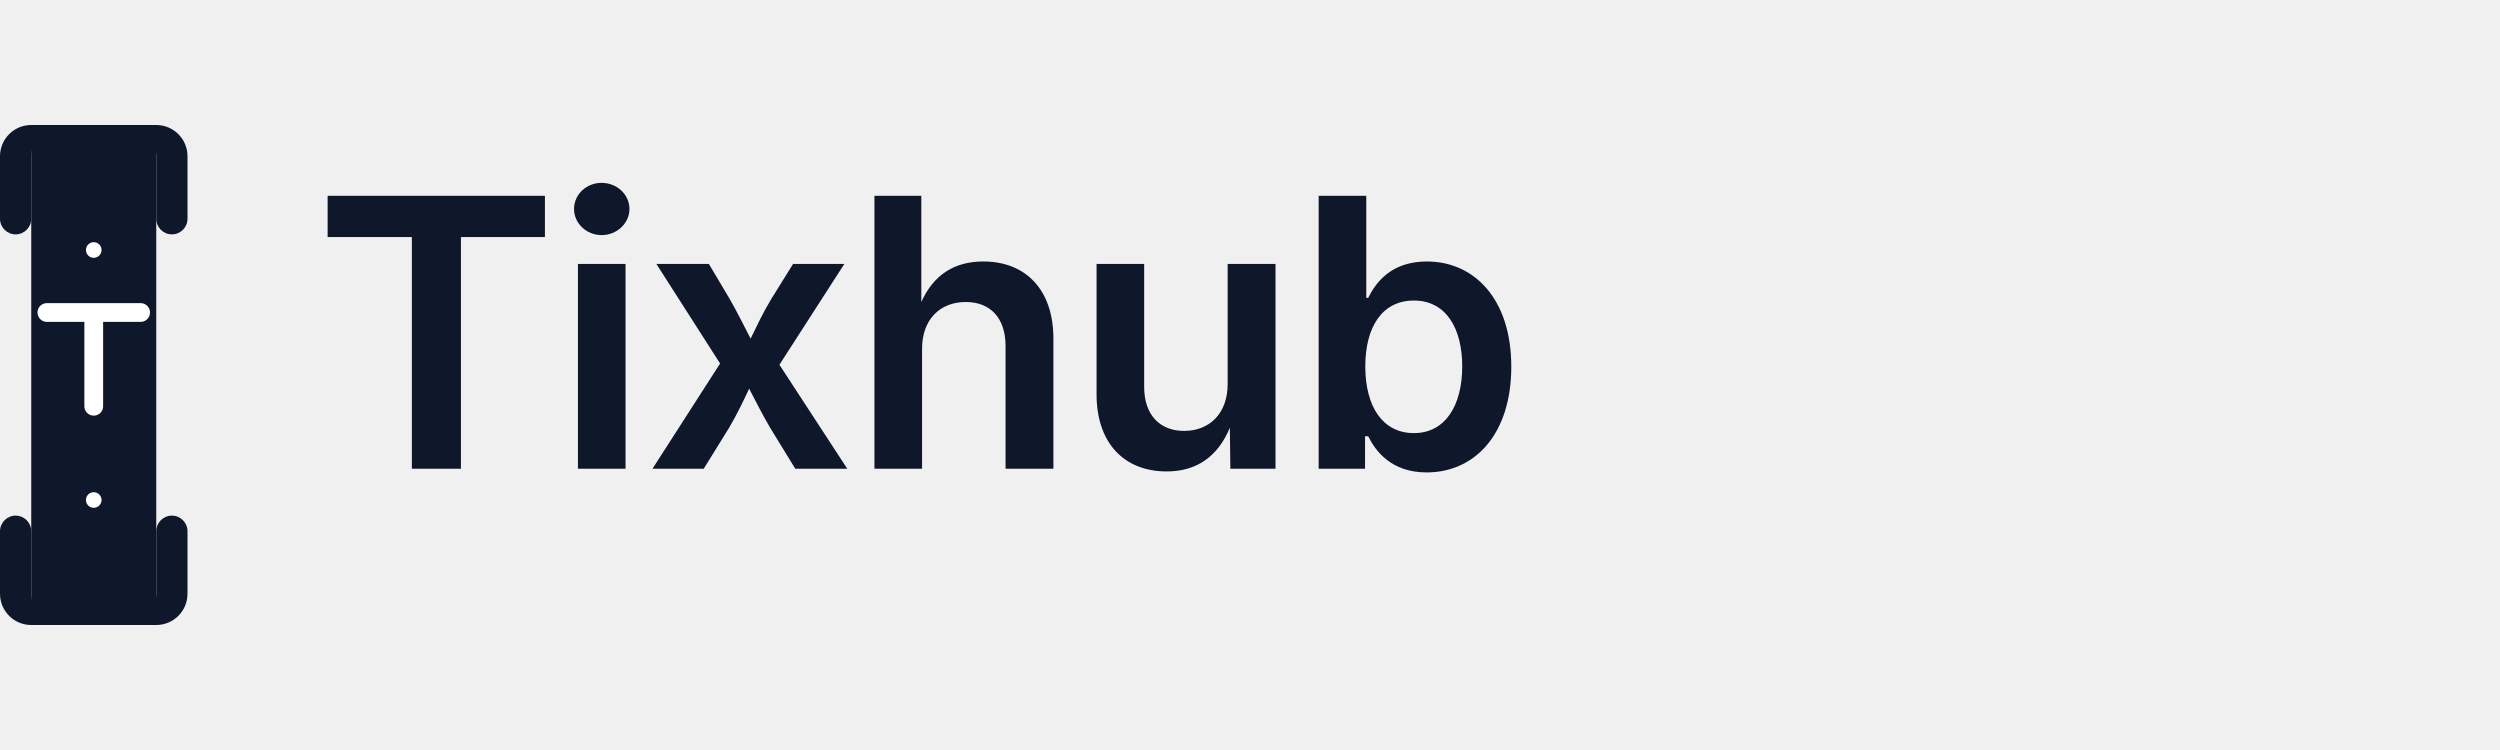
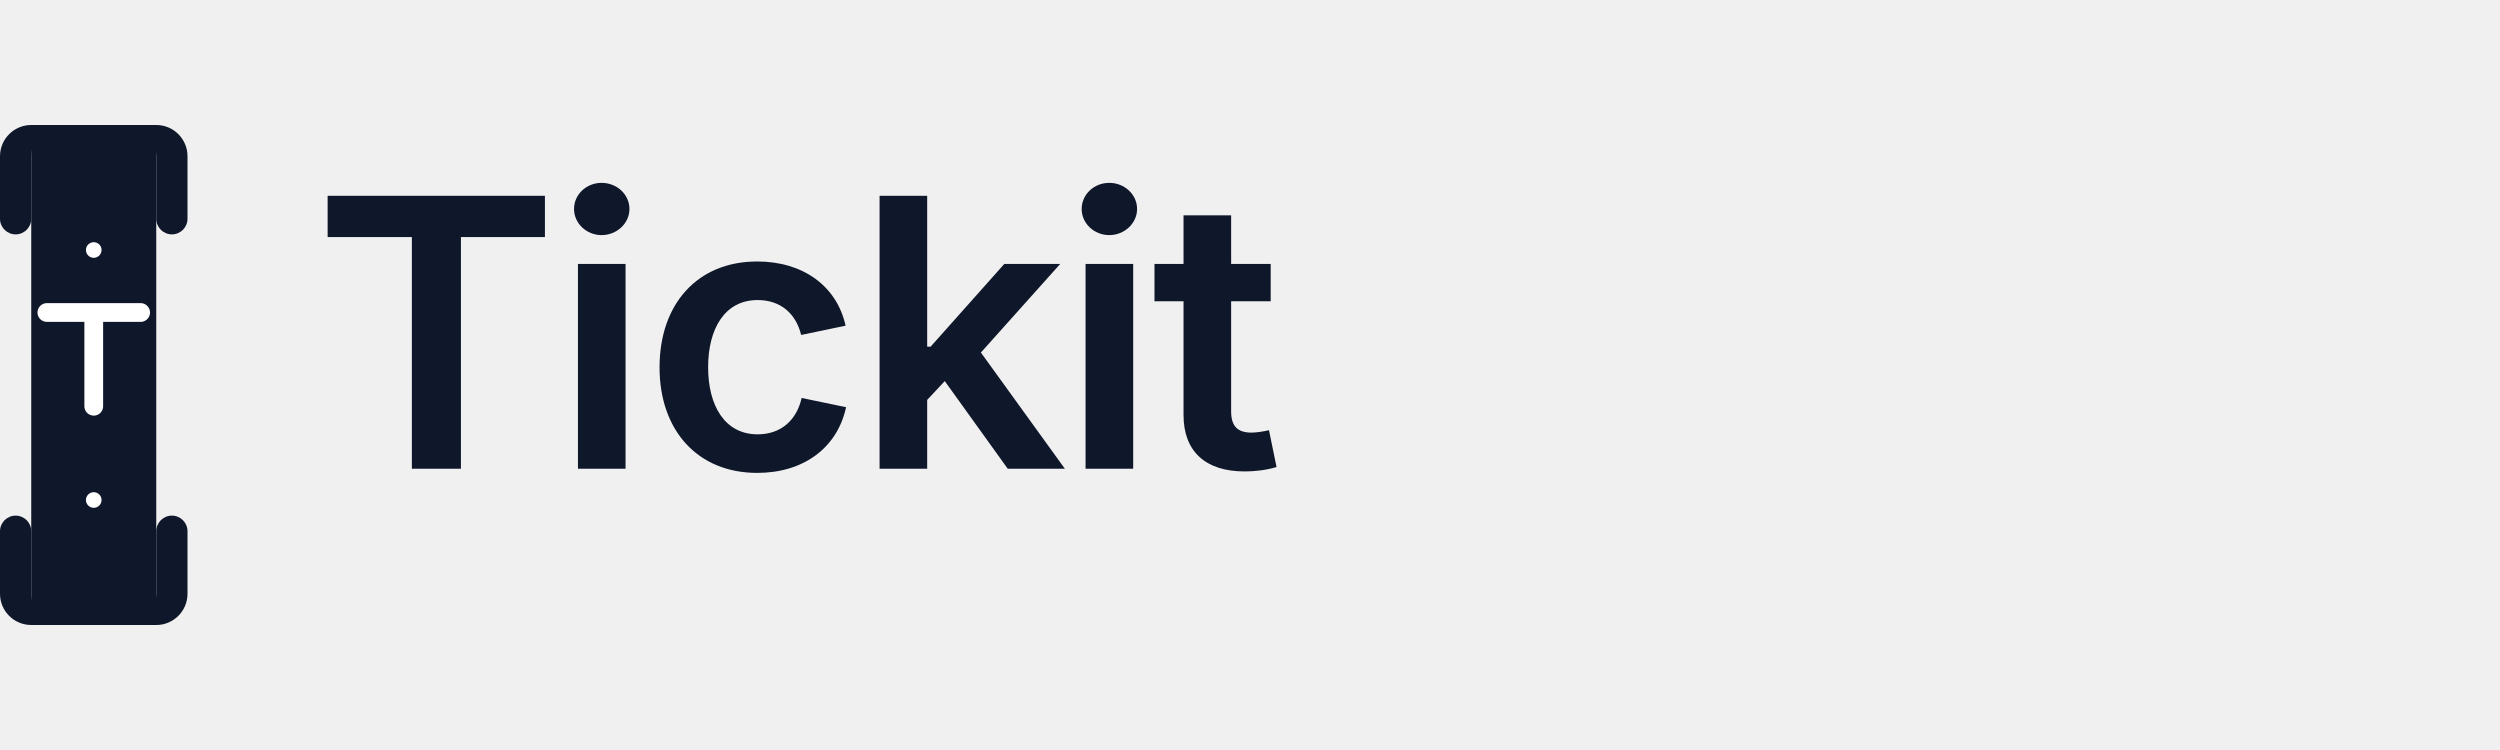
<svg xmlns="http://www.w3.org/2000/svg" width="160" height="48" viewBox="0 0 160 48" fill="none">
  <g transform="translate(0, 8)">
    <path d="M4 0C2.895 0 2 0.895 2 2V6C2 6.552 1.552 7 1 7C0.448 7 0 6.552 0 6V2C0 0.895 0.895 0 2 0H10C11.105 0 12 0.895 12 2V6C12 6.552 11.552 7 11 7C10.448 7 10 6.552 10 6V2C10 0.895 9.105 0 8 0H4Z" fill="#0F172A" />
    <path d="M4 32C2.895 32 2 31.105 2 30V26C2 25.448 1.552 25 1 25C0.448 25 0 25.448 0 26V30C0 31.105 0.895 32 2 32H10C11.105 32 12 31.105 12 30V26C12 25.448 11.552 25 11 25C10.448 25 10 25.448 10 26V30C10 31.105 9.105 32 8 32H4Z" fill="#0F172A" />
    <rect x="2" y="0" width="8" height="32" rx="0.5" fill="#0F172A" />
    <circle cx="6" cy="8" r="0.5" fill="#FFFFFF" />
    <circle cx="6" cy="24" r="0.5" fill="#FFFFFF" />
    <path d="M3 12H9M6 12V18" stroke="#FFFFFF" stroke-width="1.2" stroke-linecap="round" stroke-linejoin="round" />
  </g>
-   <text x="20" y="30" font-family="system-ui, -apple-system, 'SF Pro Display', -apple-system, BlinkMacSystemFont, 'Segoe UI', sans-serif" font-size="24" font-weight="600" letter-spacing="-0.02em" fill="#0F172A">Tixhub</text>
+   <text x="20" y="30" font-family="system-ui, -apple-system, 'SF Pro Display', -apple-system, BlinkMacSystemFont, 'Segoe UI', sans-serif" font-size="24" font-weight="600" letter-spacing="-0.02em" fill="#0F172A">Tickit</text>
</svg>
